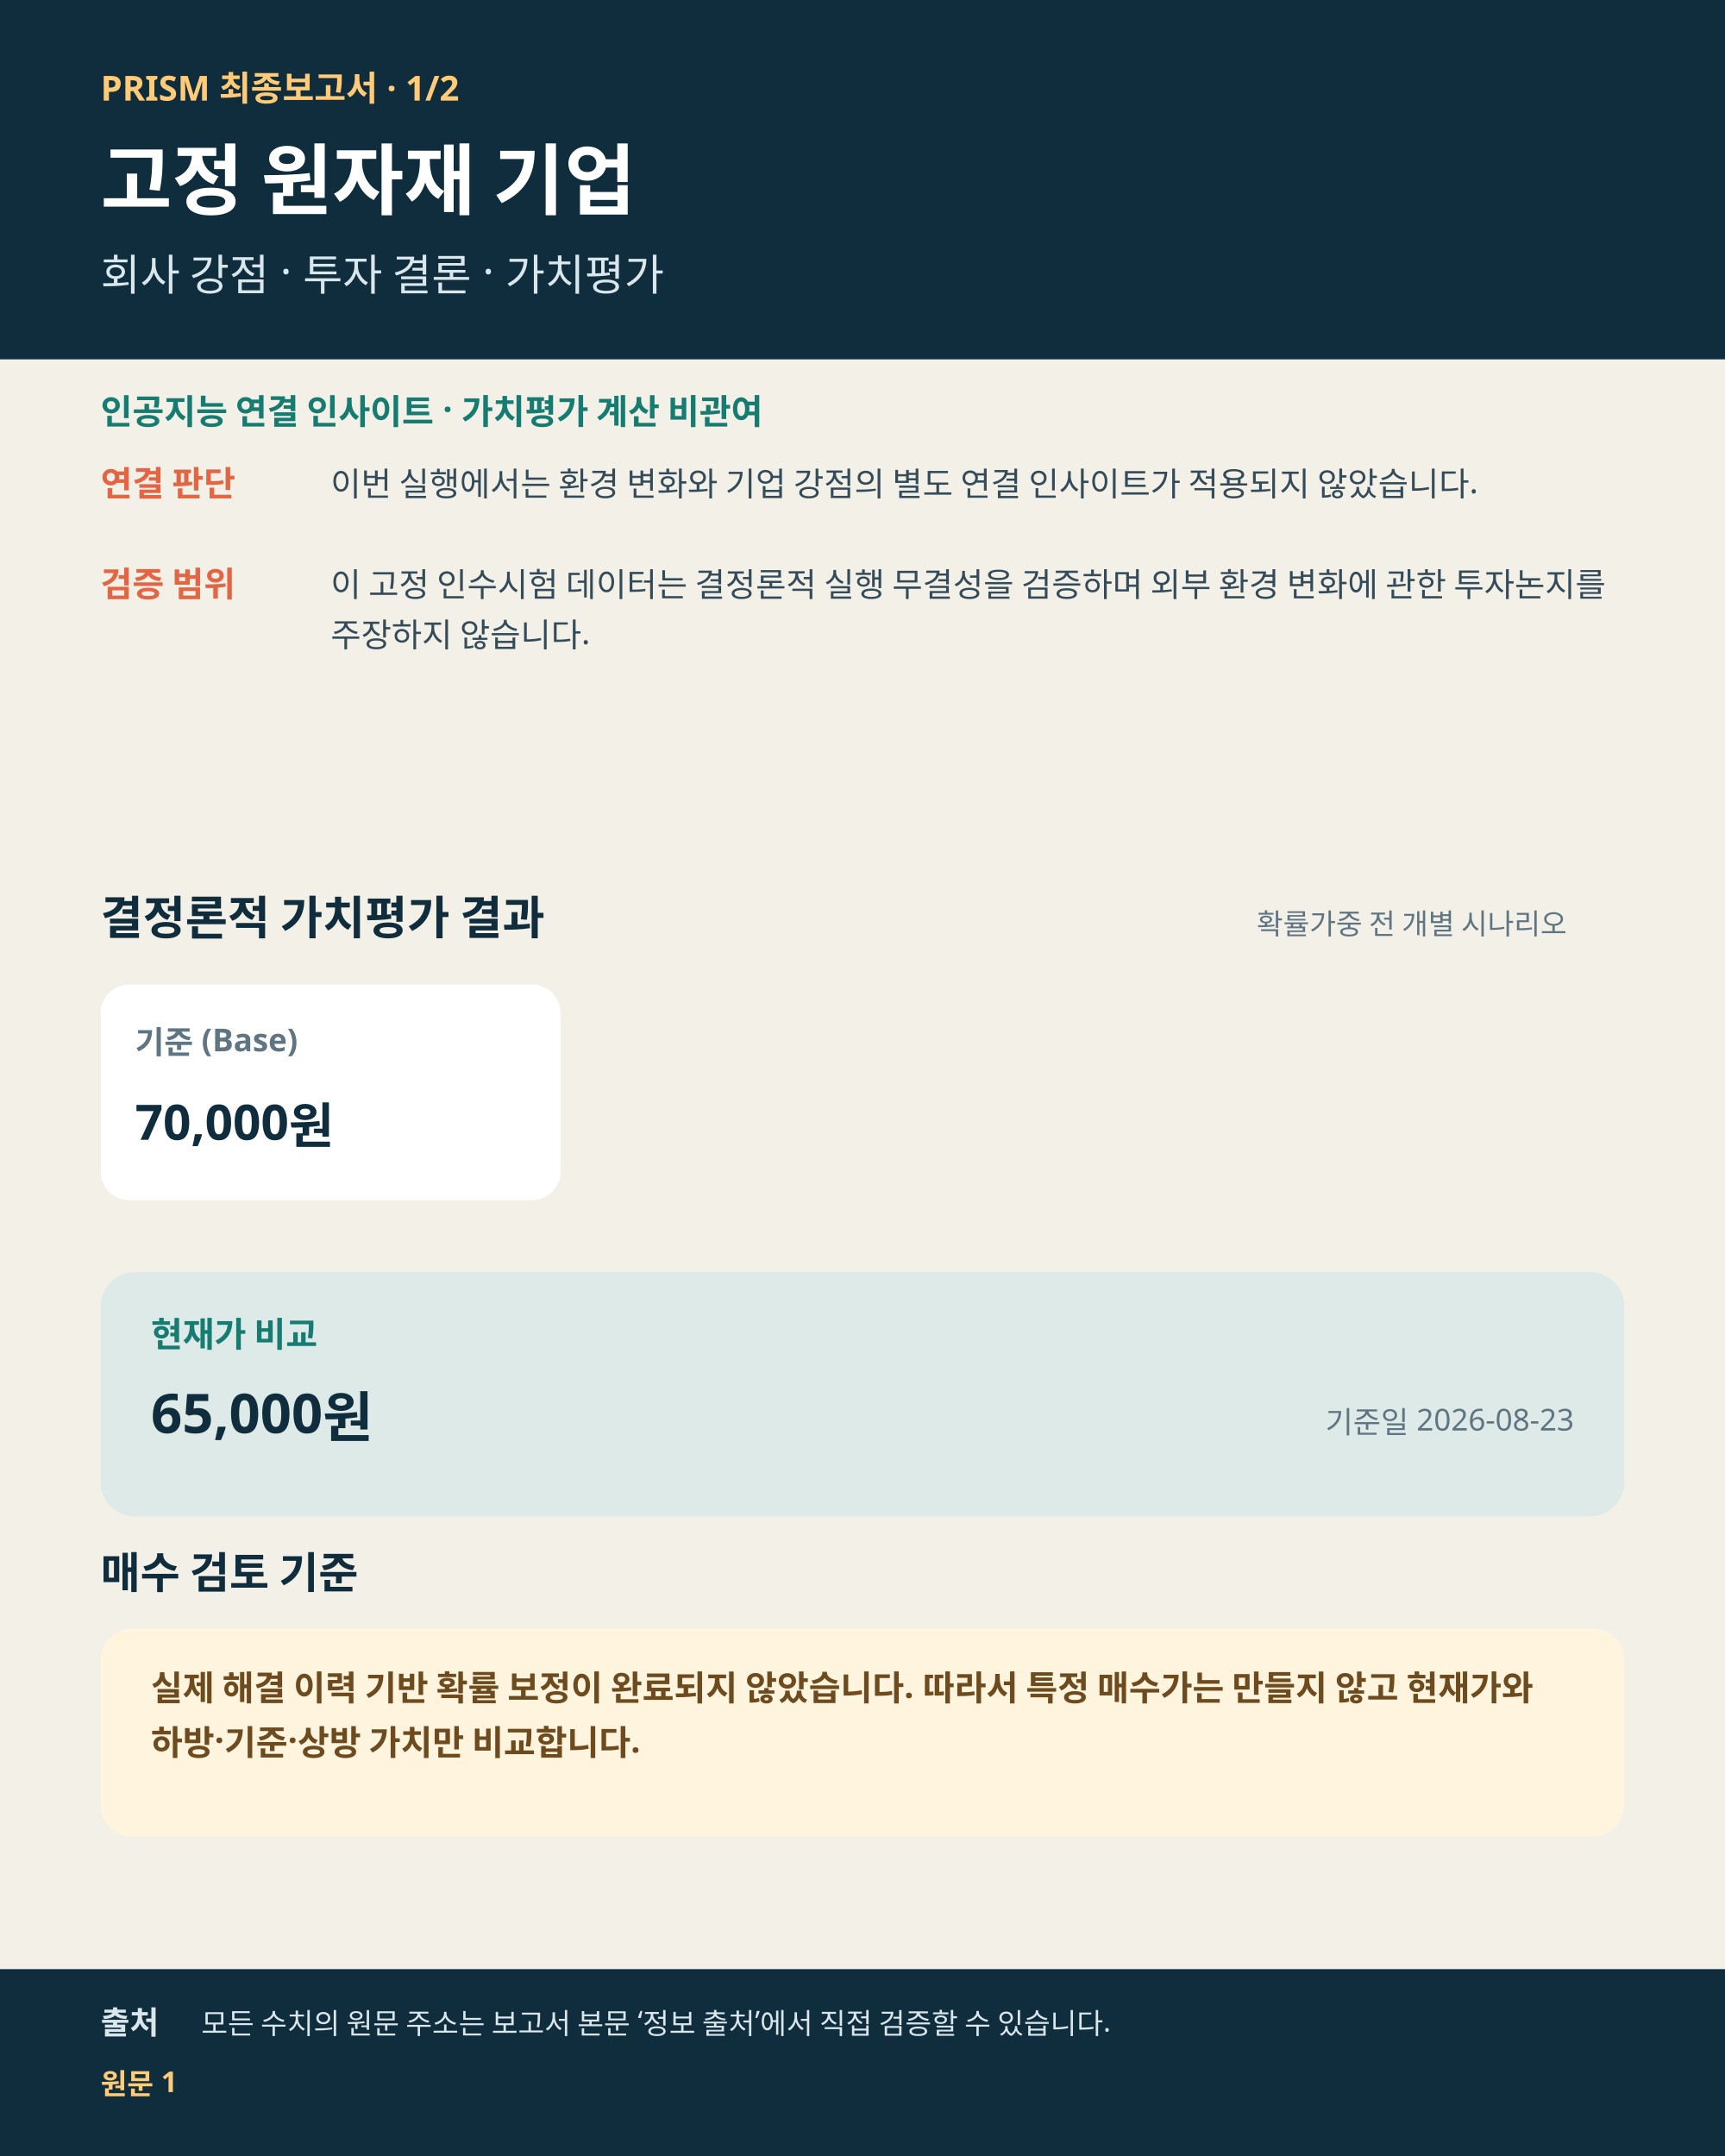
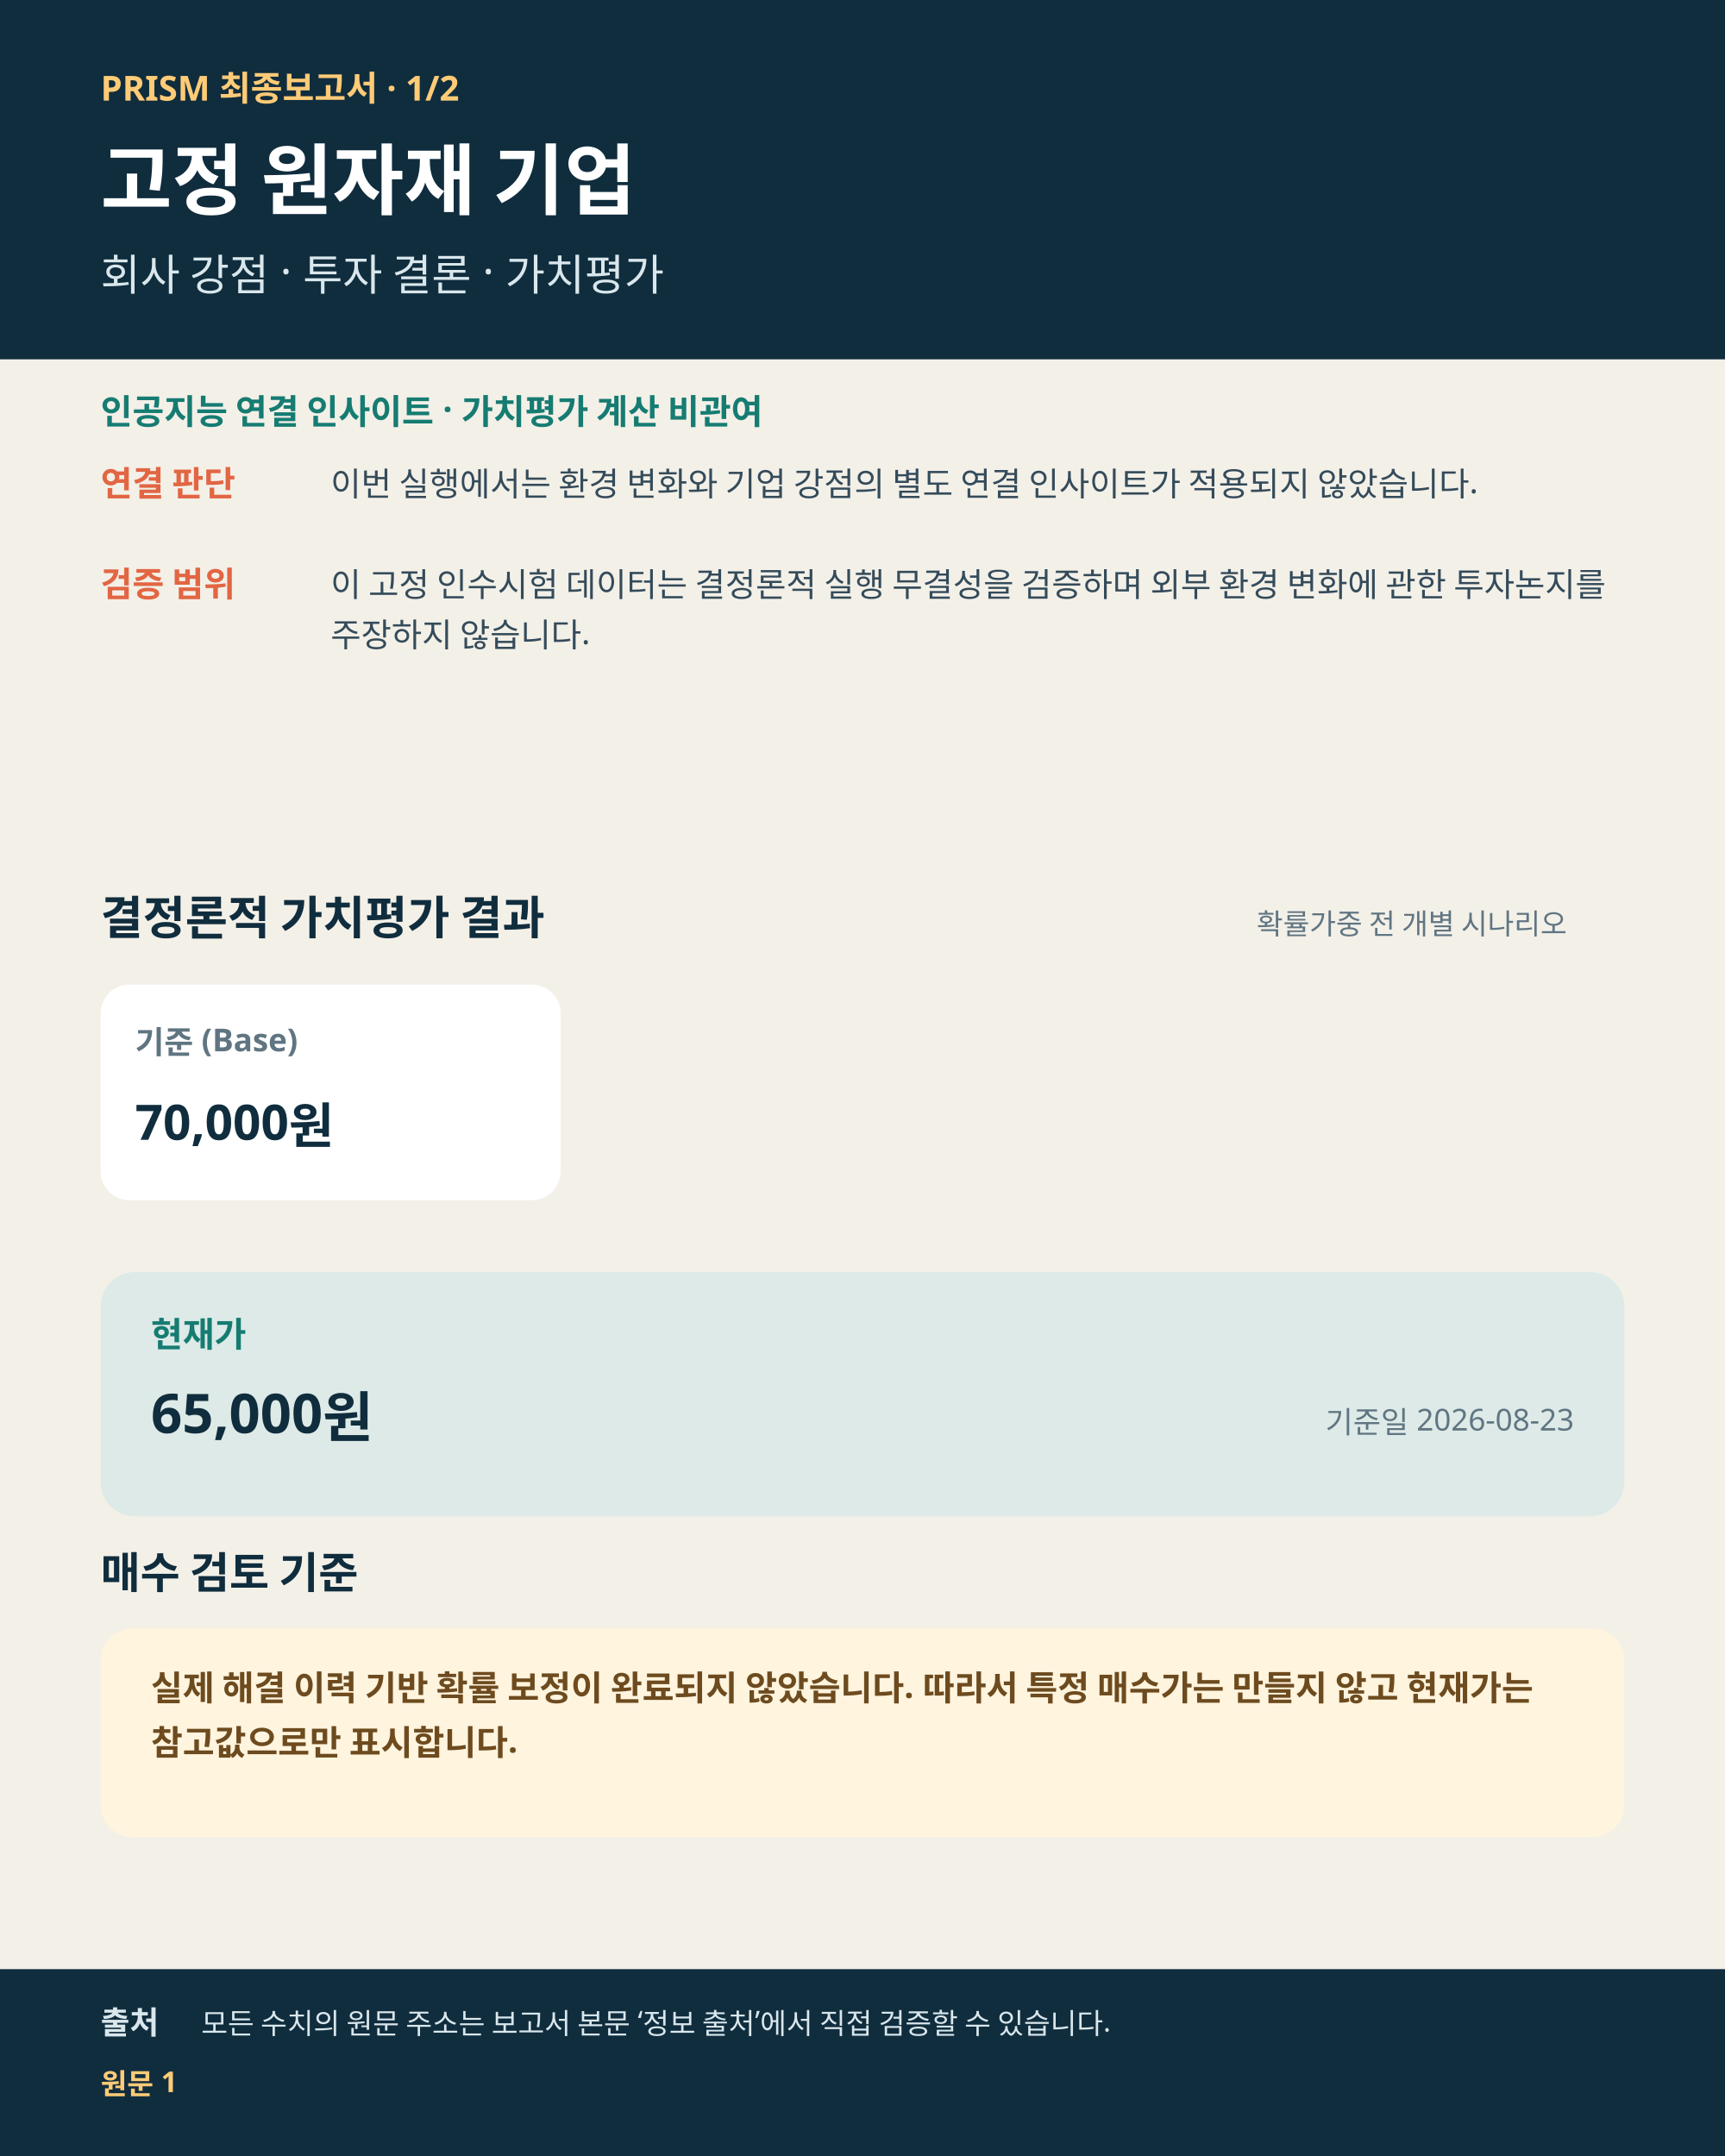
<svg xmlns="http://www.w3.org/2000/svg" width="1200" height="1500" viewBox="0 0 1200 1500" role="img" aria-labelledby="title desc">
  <style>
text { font-family: Pretendard, "Noto Sans KR", "Apple SD Gothic Neo", "Malgun Gothic", sans-serif; }
</style>
  <rect x="0" y="0" width="1200" height="1500" rx="0" fill="#F3F0E8" />
  <rect x="0" y="0" width="1200" height="250" rx="0" fill="#102D3E" />
  <text x="70" y="70" font-size="24" font-weight="700" fill="#FFCB77" text-anchor="start">PRISM 최종보고서 · 1/2</text>
  <text x="70" y="145" font-size="54" font-weight="800" fill="#FFFFFF" text-anchor="start">고정 원자재 기업</text>
  <text x="70" y="202" font-size="30" font-weight="500" fill="#D9E7EC" text-anchor="start">회사 강점 · 투자 결론 · 가치평가</text>
  <text x="70" y="295" font-size="24" font-weight="800" fill="#167C72" text-anchor="start">인공지능 연결 인사이트 · 가치평가 계산 비관여</text>
  <text x="70" y="345" font-size="24" font-weight="800" fill="#E26643" text-anchor="start">연결 판단</text>
  <text x="230" y="345" font-size="23" font-weight="400" fill="#344B5A" text-anchor="start">이번 실행에서는 환경 변화와 기업 강점의 별도 연결 인사이트가 적용되지 않았습니다.</text>
  <text x="70" y="415" font-size="24" font-weight="800" fill="#E26643" text-anchor="start">검증 범위</text>
  <text x="230" y="415" font-size="23" font-weight="400" fill="#344B5A" text-anchor="start">이 고정 인수시험 데이터는 결정론적 실행 무결성을 검증하며 외부 환경 변화에 관한 투자논지를</text>
  <text x="230" y="450" font-size="23" font-weight="400" fill="#344B5A" text-anchor="start">주장하지 않습니다.</text>
  <text x="70" y="650" font-size="32" font-weight="800" fill="#102D3E" text-anchor="start">결정론적 가치평가 결과</text>
  <text x="1090" y="650" font-size="20" font-weight="400" fill="#607582" text-anchor="end">확률가중 전 개별 시나리오</text>
  <rect x="70" y="685" width="320" height="150" rx="20" fill="#FFFFFF" />
  <text x="94" y="733" font-size="22" font-weight="700" fill="#607582" text-anchor="start">기준 (Base)</text>
  <text x="94" y="793" font-size="34" font-weight="800" fill="#102D3E" text-anchor="start">70,000원</text>
  <rect x="70" y="885" width="1060" height="170" rx="24" fill="#DDEAE7" />
-   <text x="105" y="937" font-size="24" font-weight="800" fill="#167C72" text-anchor="start">현재가 비교</text>
+   <text x="105" y="937" font-size="24" font-weight="800" fill="#167C72" text-anchor="start">현재가</text>
  <text x="105" y="997" font-size="38" font-weight="800" fill="#102D3E" text-anchor="start">65,000원</text>
  <text x="1095" y="997" font-size="21" font-weight="400" fill="#607582" text-anchor="end">기준일 2026-08-23</text>
  <text x="70" y="1105" font-size="30" font-weight="800" fill="#102D3E" text-anchor="start">매수 검토 기준</text>
  <rect x="70" y="1133" width="1060" height="145" rx="22" fill="#FFF4DE" />
-   <text x="105" y="1183" font-size="24" font-weight="600" fill="#6D4B1F" text-anchor="start">실제 해결 이력 기반 확률 보정이 완료되지 않았습니다. 따라서 특정 매수가는 만들지 않고 현재가와</text>
-   <text x="105" y="1221" font-size="24" font-weight="600" fill="#6D4B1F" text-anchor="start">하방·기준·상방 가치만 비교합니다.</text>
+   <text x="105" y="1183" font-size="24" font-weight="600" fill="#6D4B1F" text-anchor="start">실제 해결 이력 기반 확률 보정이 완료되지 않았습니다. 따라서 특정 매수가는 만들지 않고 현재가는</text>
+   <text x="105" y="1221" font-size="24" font-weight="600" fill="#6D4B1F" text-anchor="start">참고값으로만 표시합니다.</text>
  <rect x="0" y="1370" width="1200" height="130" rx="0" fill="#102D3E" />
  <text x="70" y="1415" font-size="22" font-weight="700" fill="#D9E7EC" text-anchor="start">출처</text>
  <text x="140" y="1415" font-size="20" font-weight="400" fill="#D9E7EC" text-anchor="start">모든 수치의 원문 주소는 보고서 본문 ‘정보 출처’에서 직접 검증할 수 있습니다.</text>
  <a href="https://github.com/newwonwoo/valuation/blob/main/tests/test_full_live_primary_runtime.py" target="_blank">
    <text x="70" y="1457" font-size="20" font-weight="700" fill="#FFCB77" text-anchor="start">원문 1</text>
  </a>
</svg>
